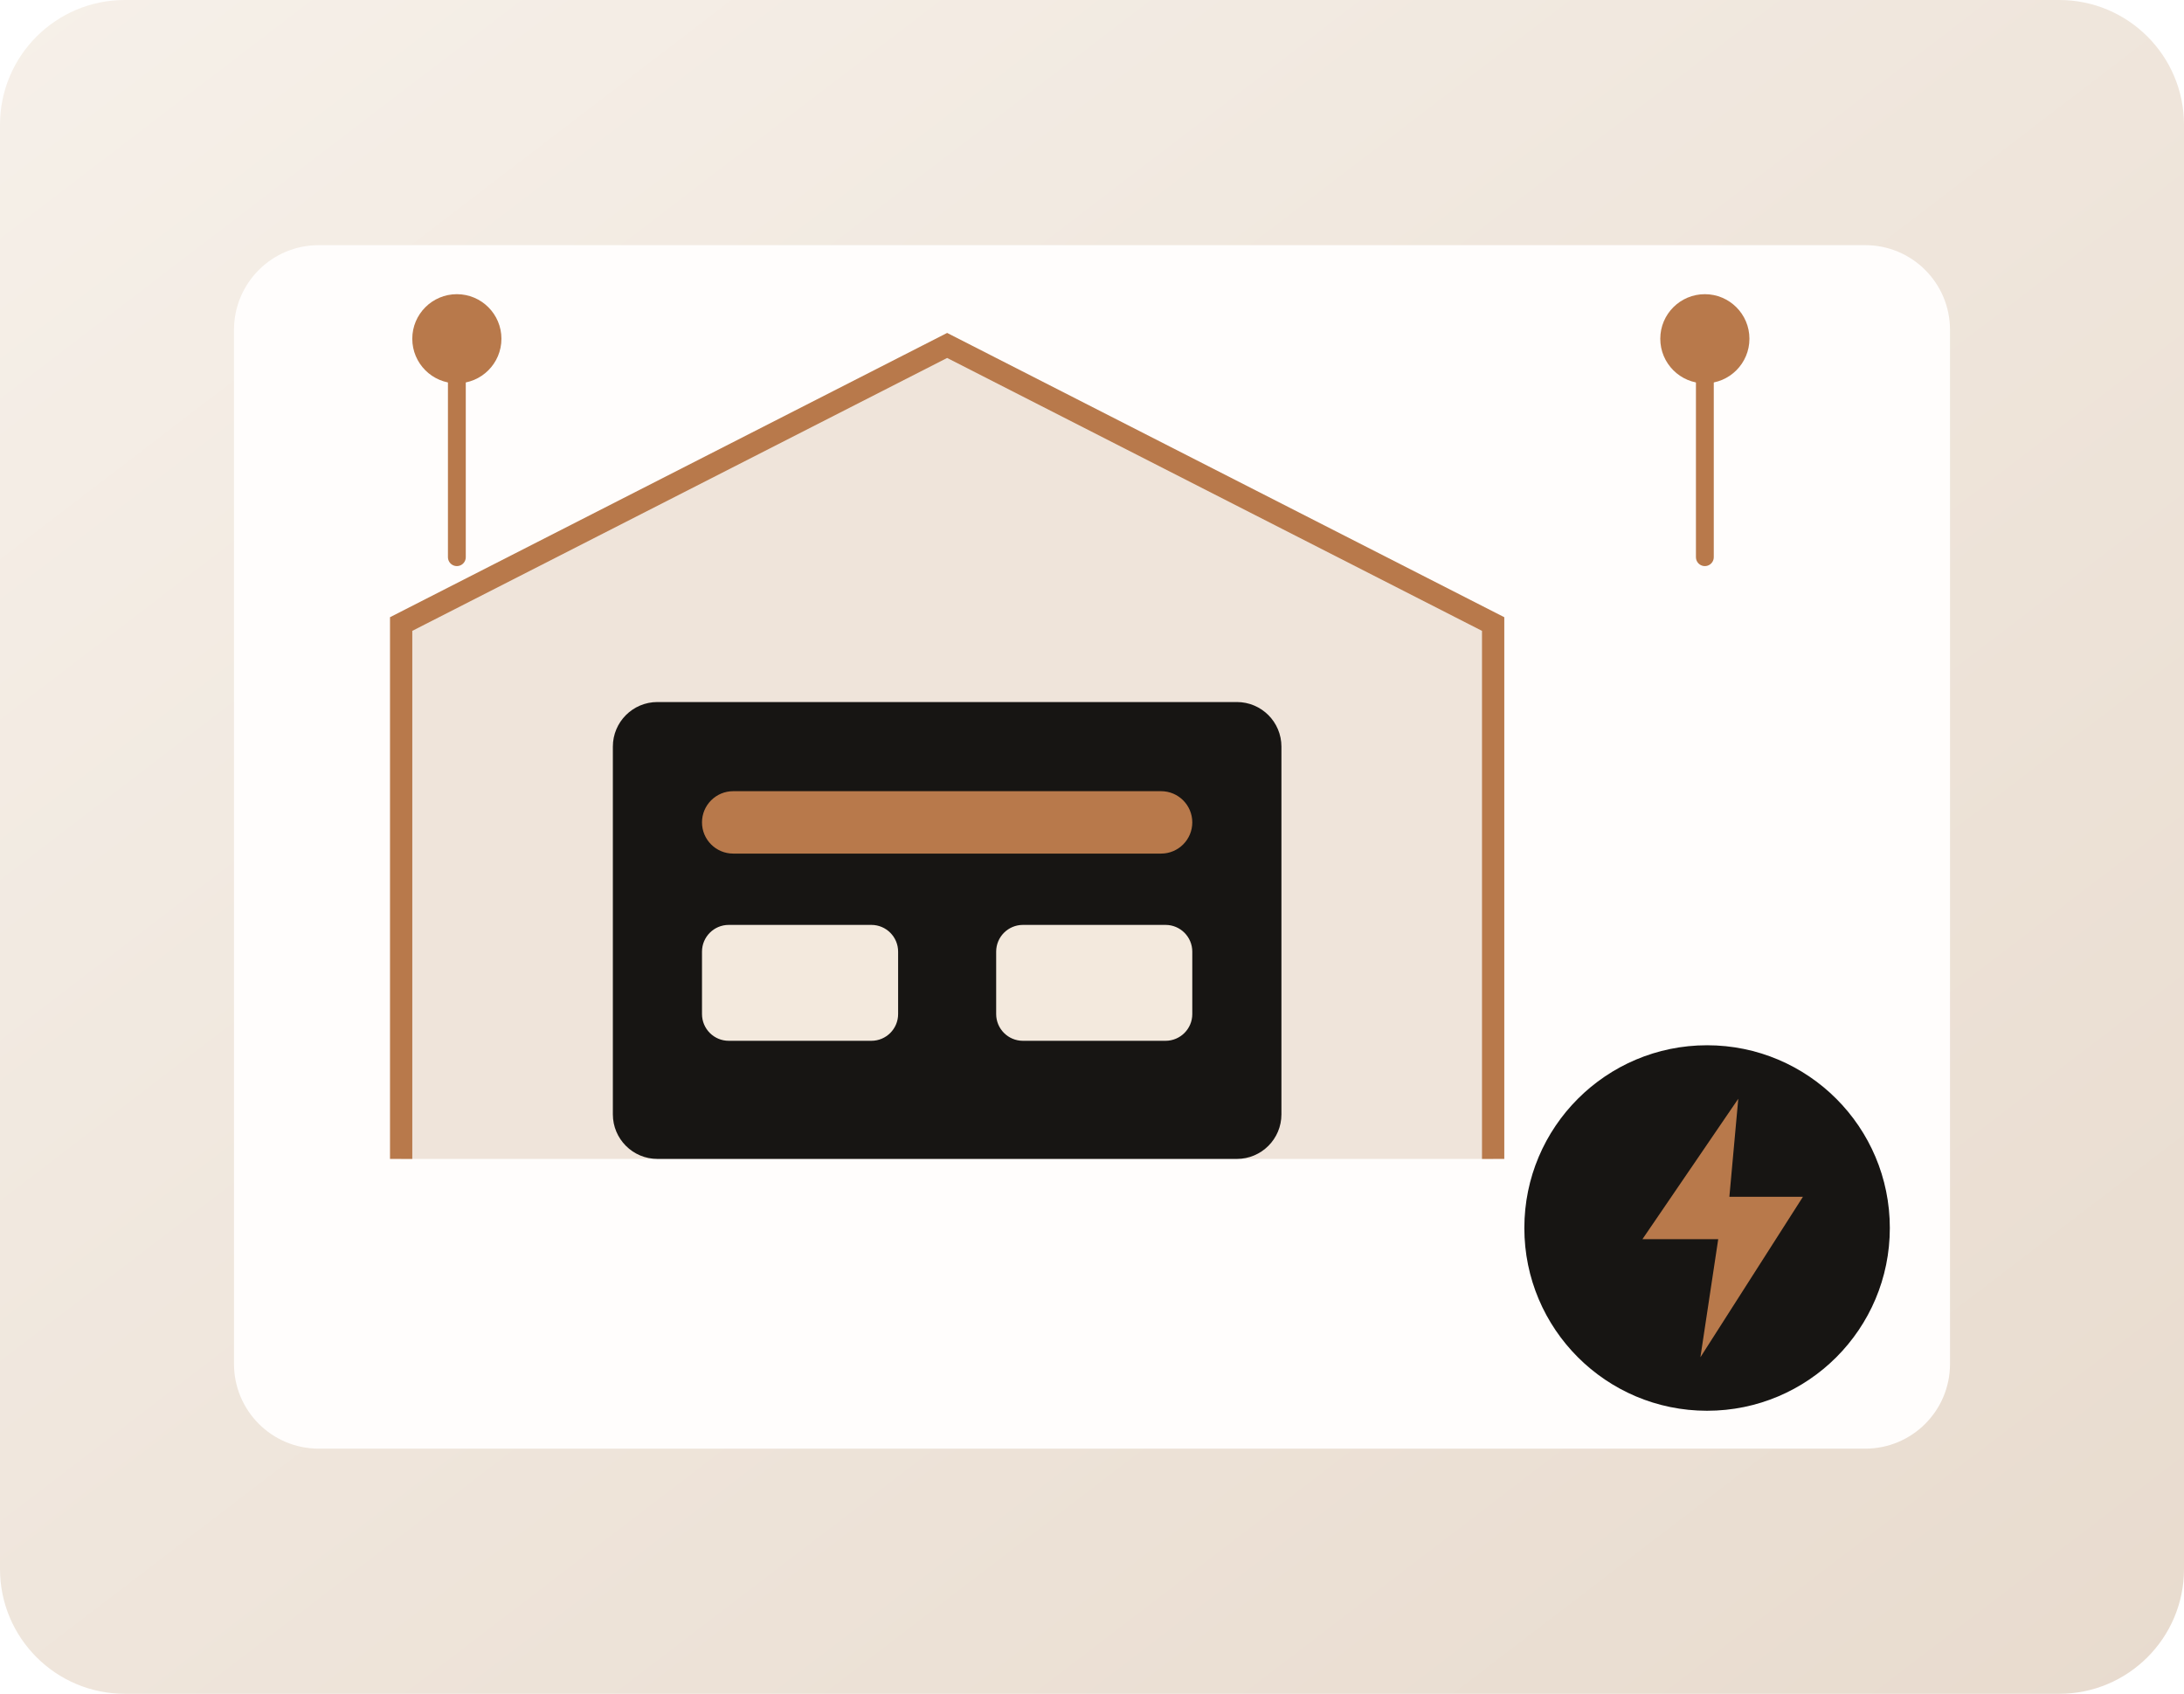
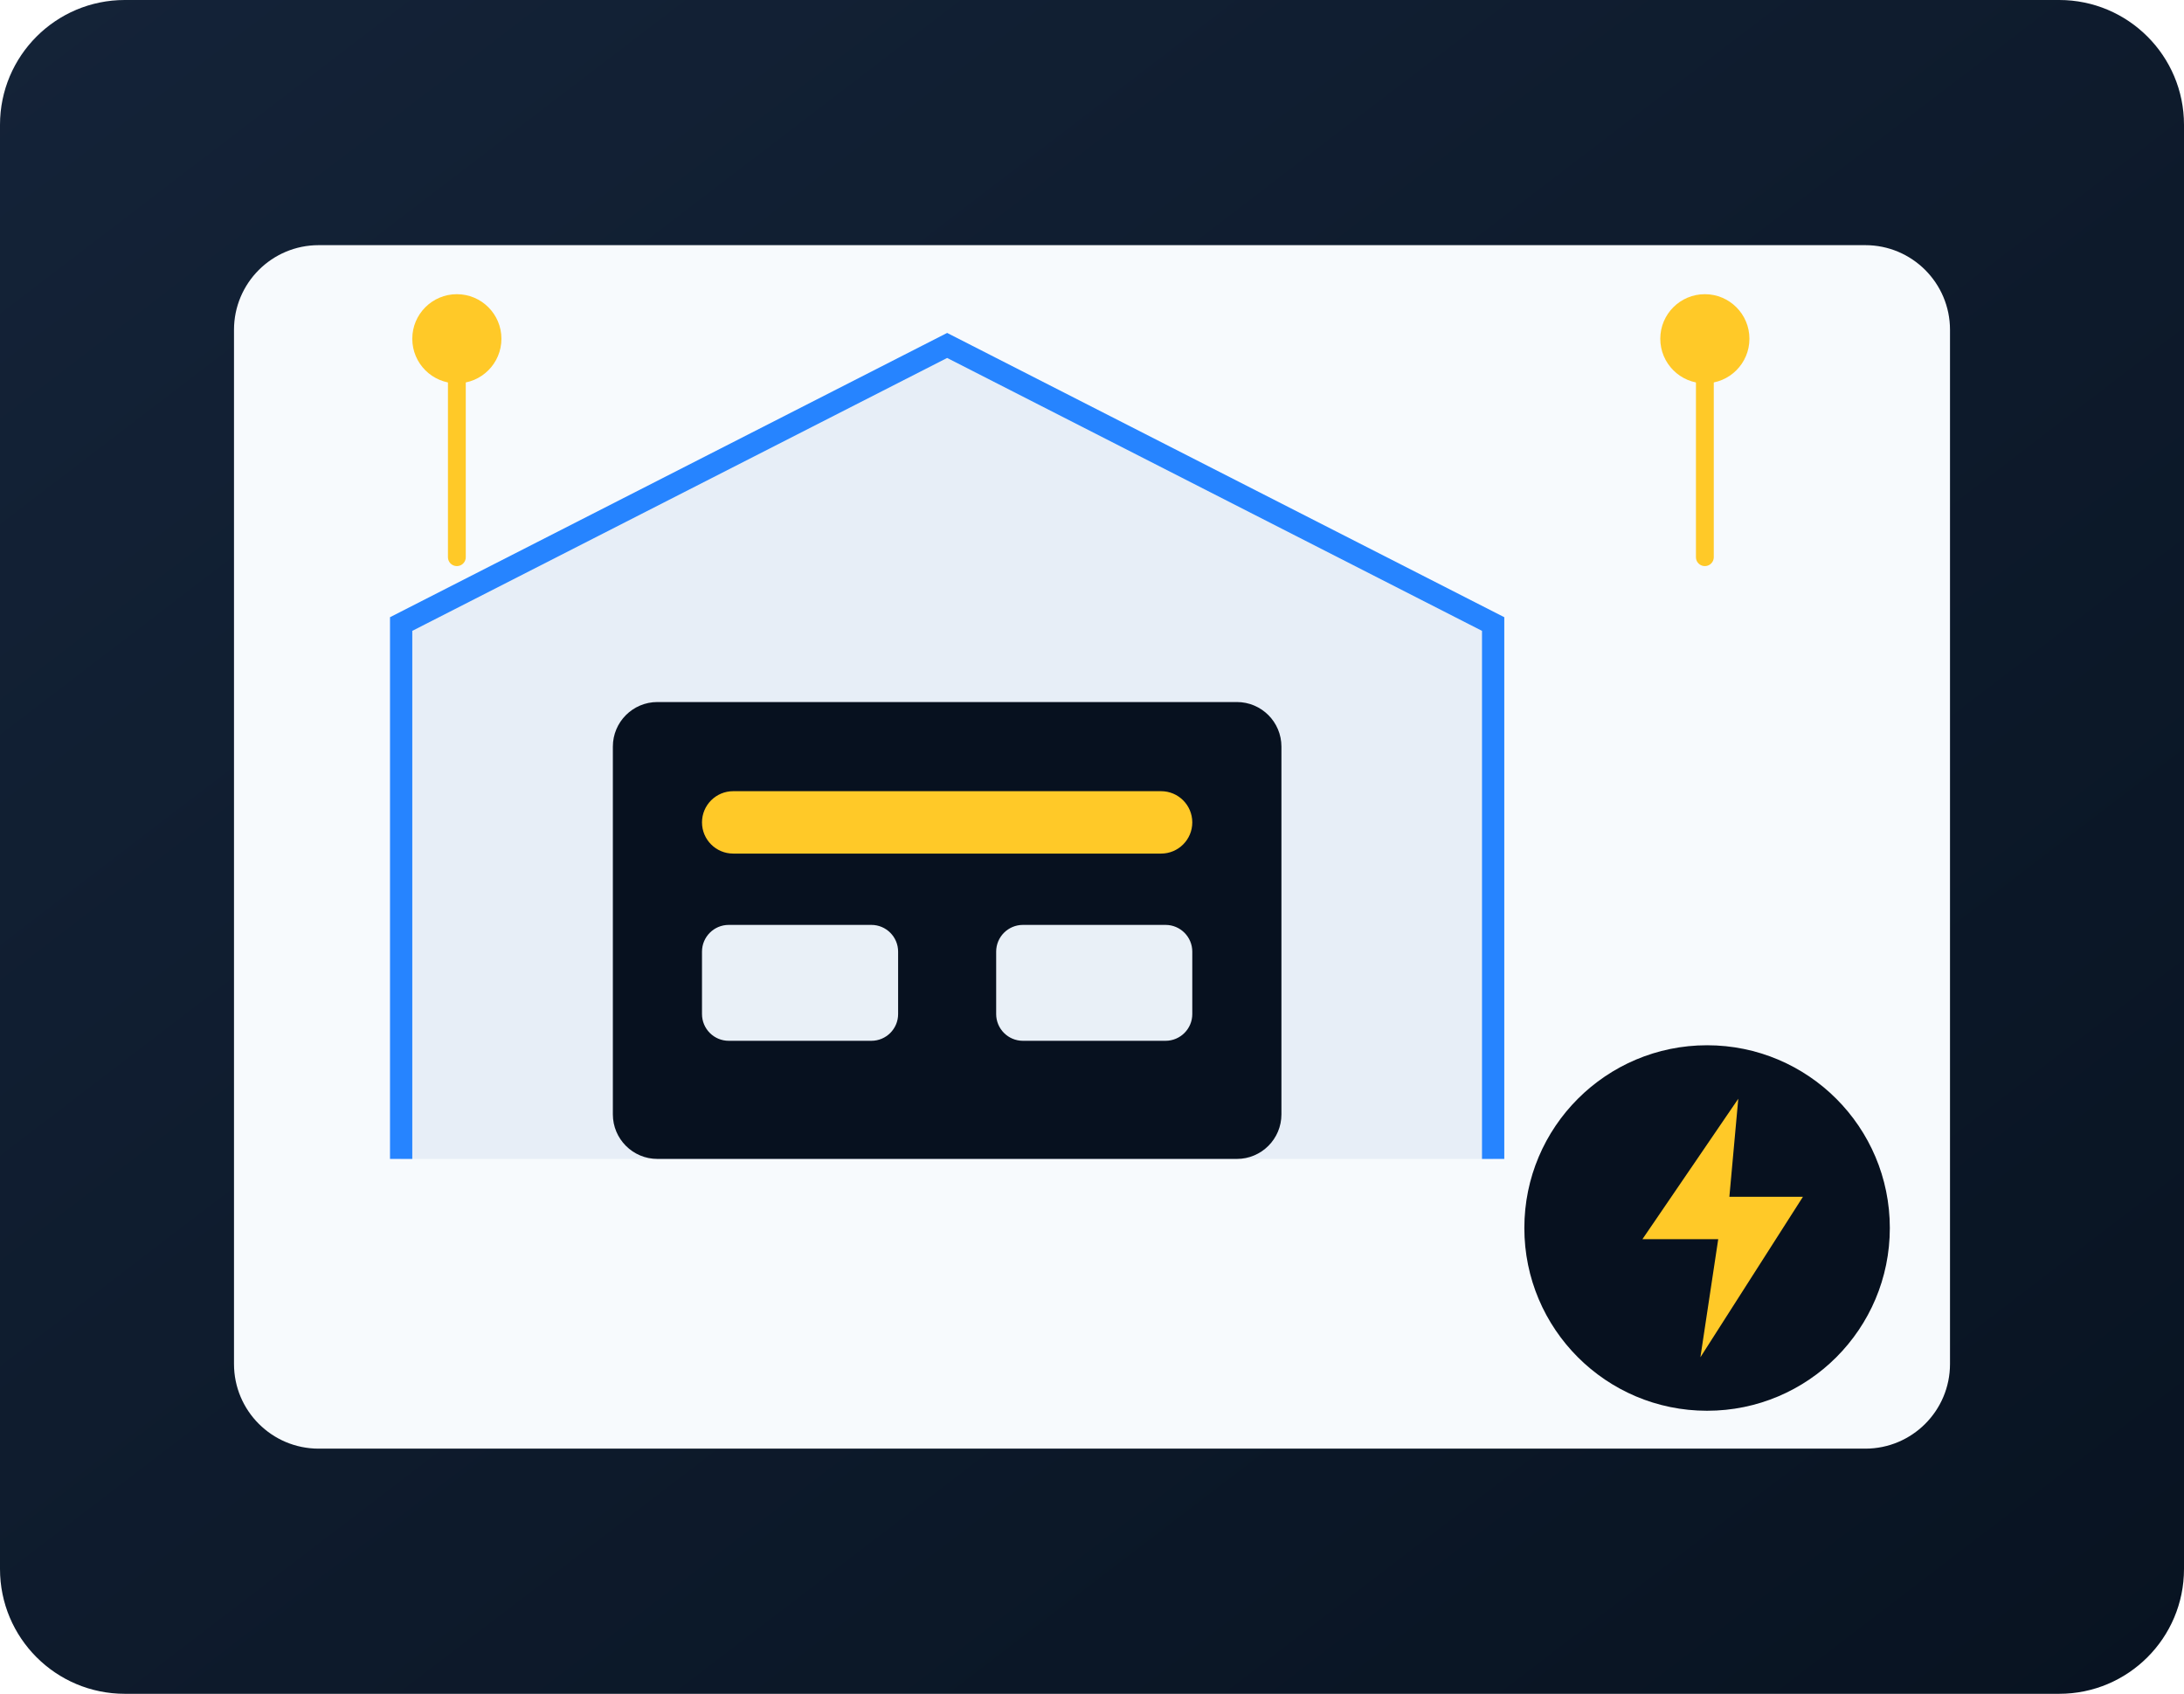
<svg xmlns="http://www.w3.org/2000/svg" viewBox="0 0 980 760" role="img" aria-labelledby="title desc">
  <defs>
    <linearGradient id="bg" x1="0" y1="0" x2="1" y2="1">
-       <stop stop-color="#F6F0E9" />
-       <stop offset="1" stop-color="#E8DBCE" />
+       <stop stop-color="#142338" />
+       <stop offset="1" stop-color="#081321" />
    </linearGradient>
  </defs>
  <rect width="980" height="760" rx="56" fill="url(#bg)" />
-   <rect x="105" y="110" width="770" height="540" rx="38" fill="#FFFDFC" />
-   <path d="M180 520V280l245-125 245 125v240" fill="#EFE4DA" stroke="#B8794B" stroke-width="10" />
-   <rect x="275" y="315" width="300" height="205" rx="20" fill="#171513" />
-   <rect x="315" y="355" width="220" height="28" rx="14" fill="#B8794B" />
-   <g fill="#F3E9DD">
+   <rect x="105" y="110" width="770" height="540" rx="38" fill="#F7FAFD" />
+   <path d="M180 520V280l245-125 245 125v240" fill="#E7EEF7" stroke="#2684FF" stroke-width="10" />
+   <rect x="275" y="315" width="300" height="205" rx="20" fill="#07111F" />
+   <rect x="315" y="355" width="220" height="28" rx="14" fill="#FFC928" />
+   <g fill="#E9F0F7">
    <rect x="315" y="415" width="88" height="52" rx="12" />
    <rect x="447" y="415" width="88" height="52" rx="12" />
  </g>
-   <g stroke="#B8794B" stroke-width="8" fill="none" stroke-linecap="round">
+   <g stroke="#FFC928" stroke-width="8" fill="none" stroke-linecap="round">
    <path d="M205 250v-80" />
    <path d="M765 250v-80" />
  </g>
-   <g fill="#B8794B">
+   <g fill="#FFC928">
    <circle cx="205" cy="152" r="20" />
    <circle cx="765" cy="152" r="20" />
  </g>
  <g transform="translate(680 465)">
-     <circle cx="86" cy="86" r="82" fill="#171513" />
-     <path d="M100 28 57 91h34l-8 53 46-72H96z" fill="#B8794B" />
+     <circle cx="86" cy="86" r="82" fill="#07111F" />
+     <path d="M100 28 57 91h34l-8 53 46-72H96z" fill="#FFC928" />
  </g>
</svg>
